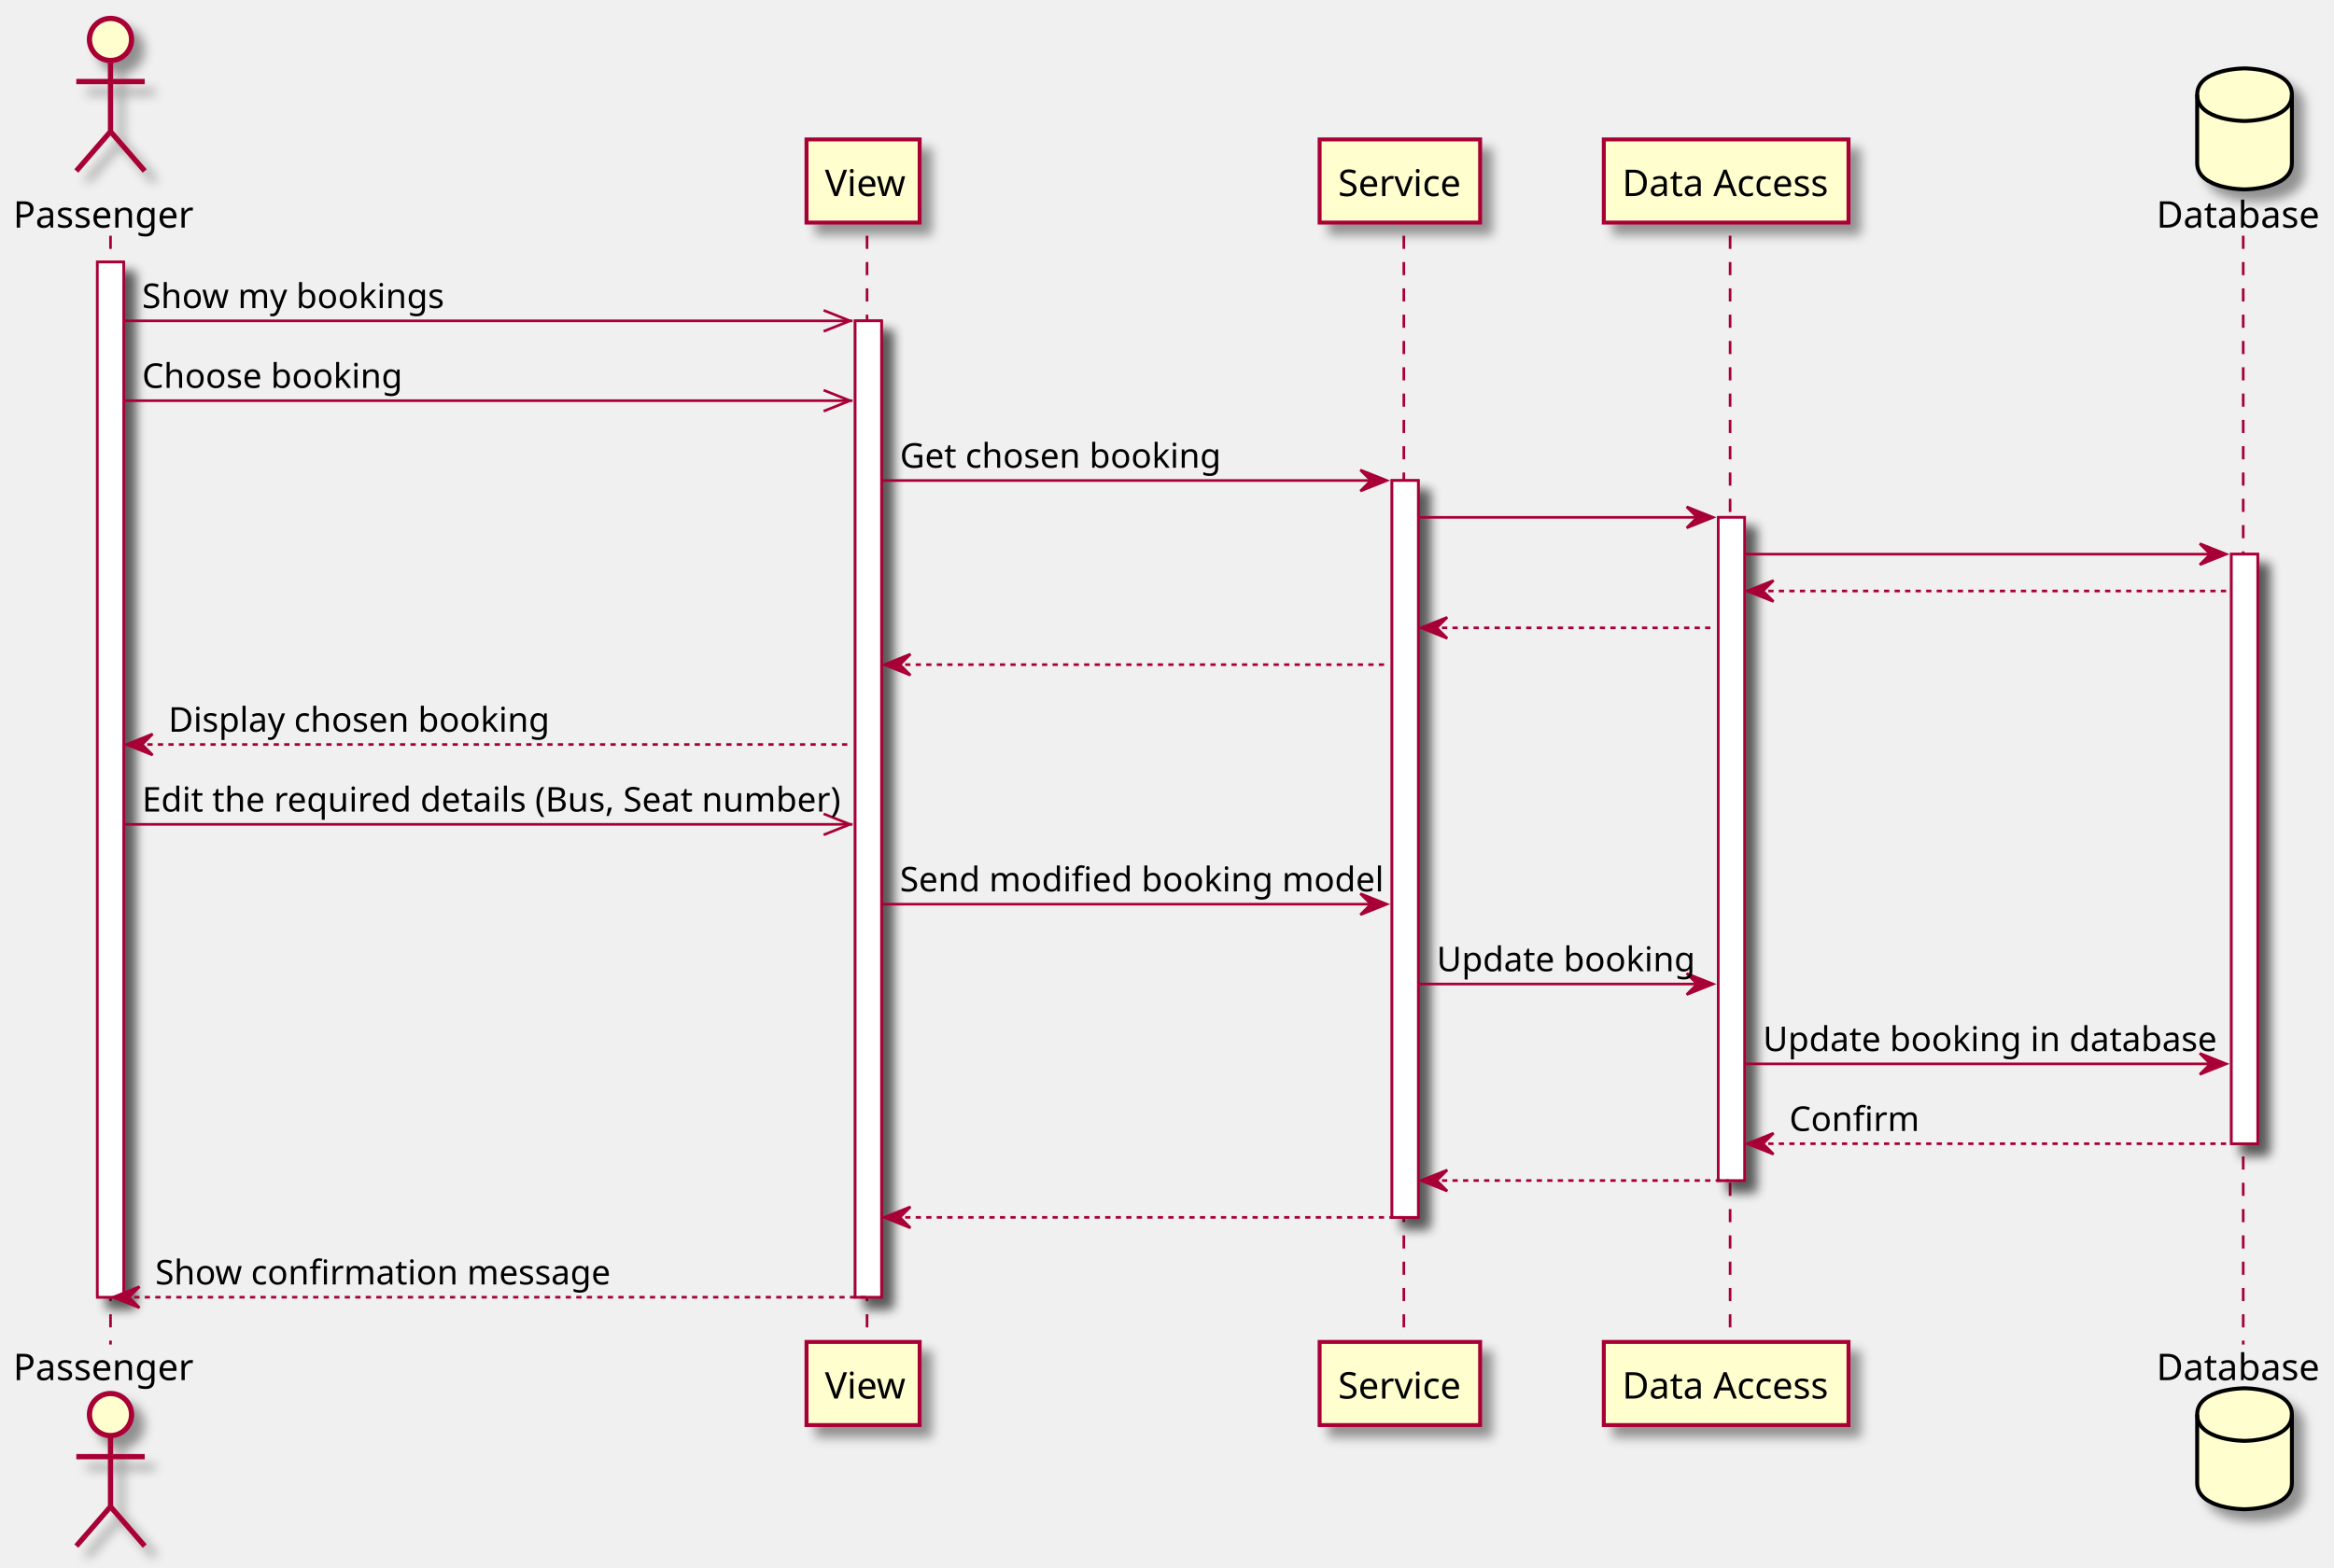
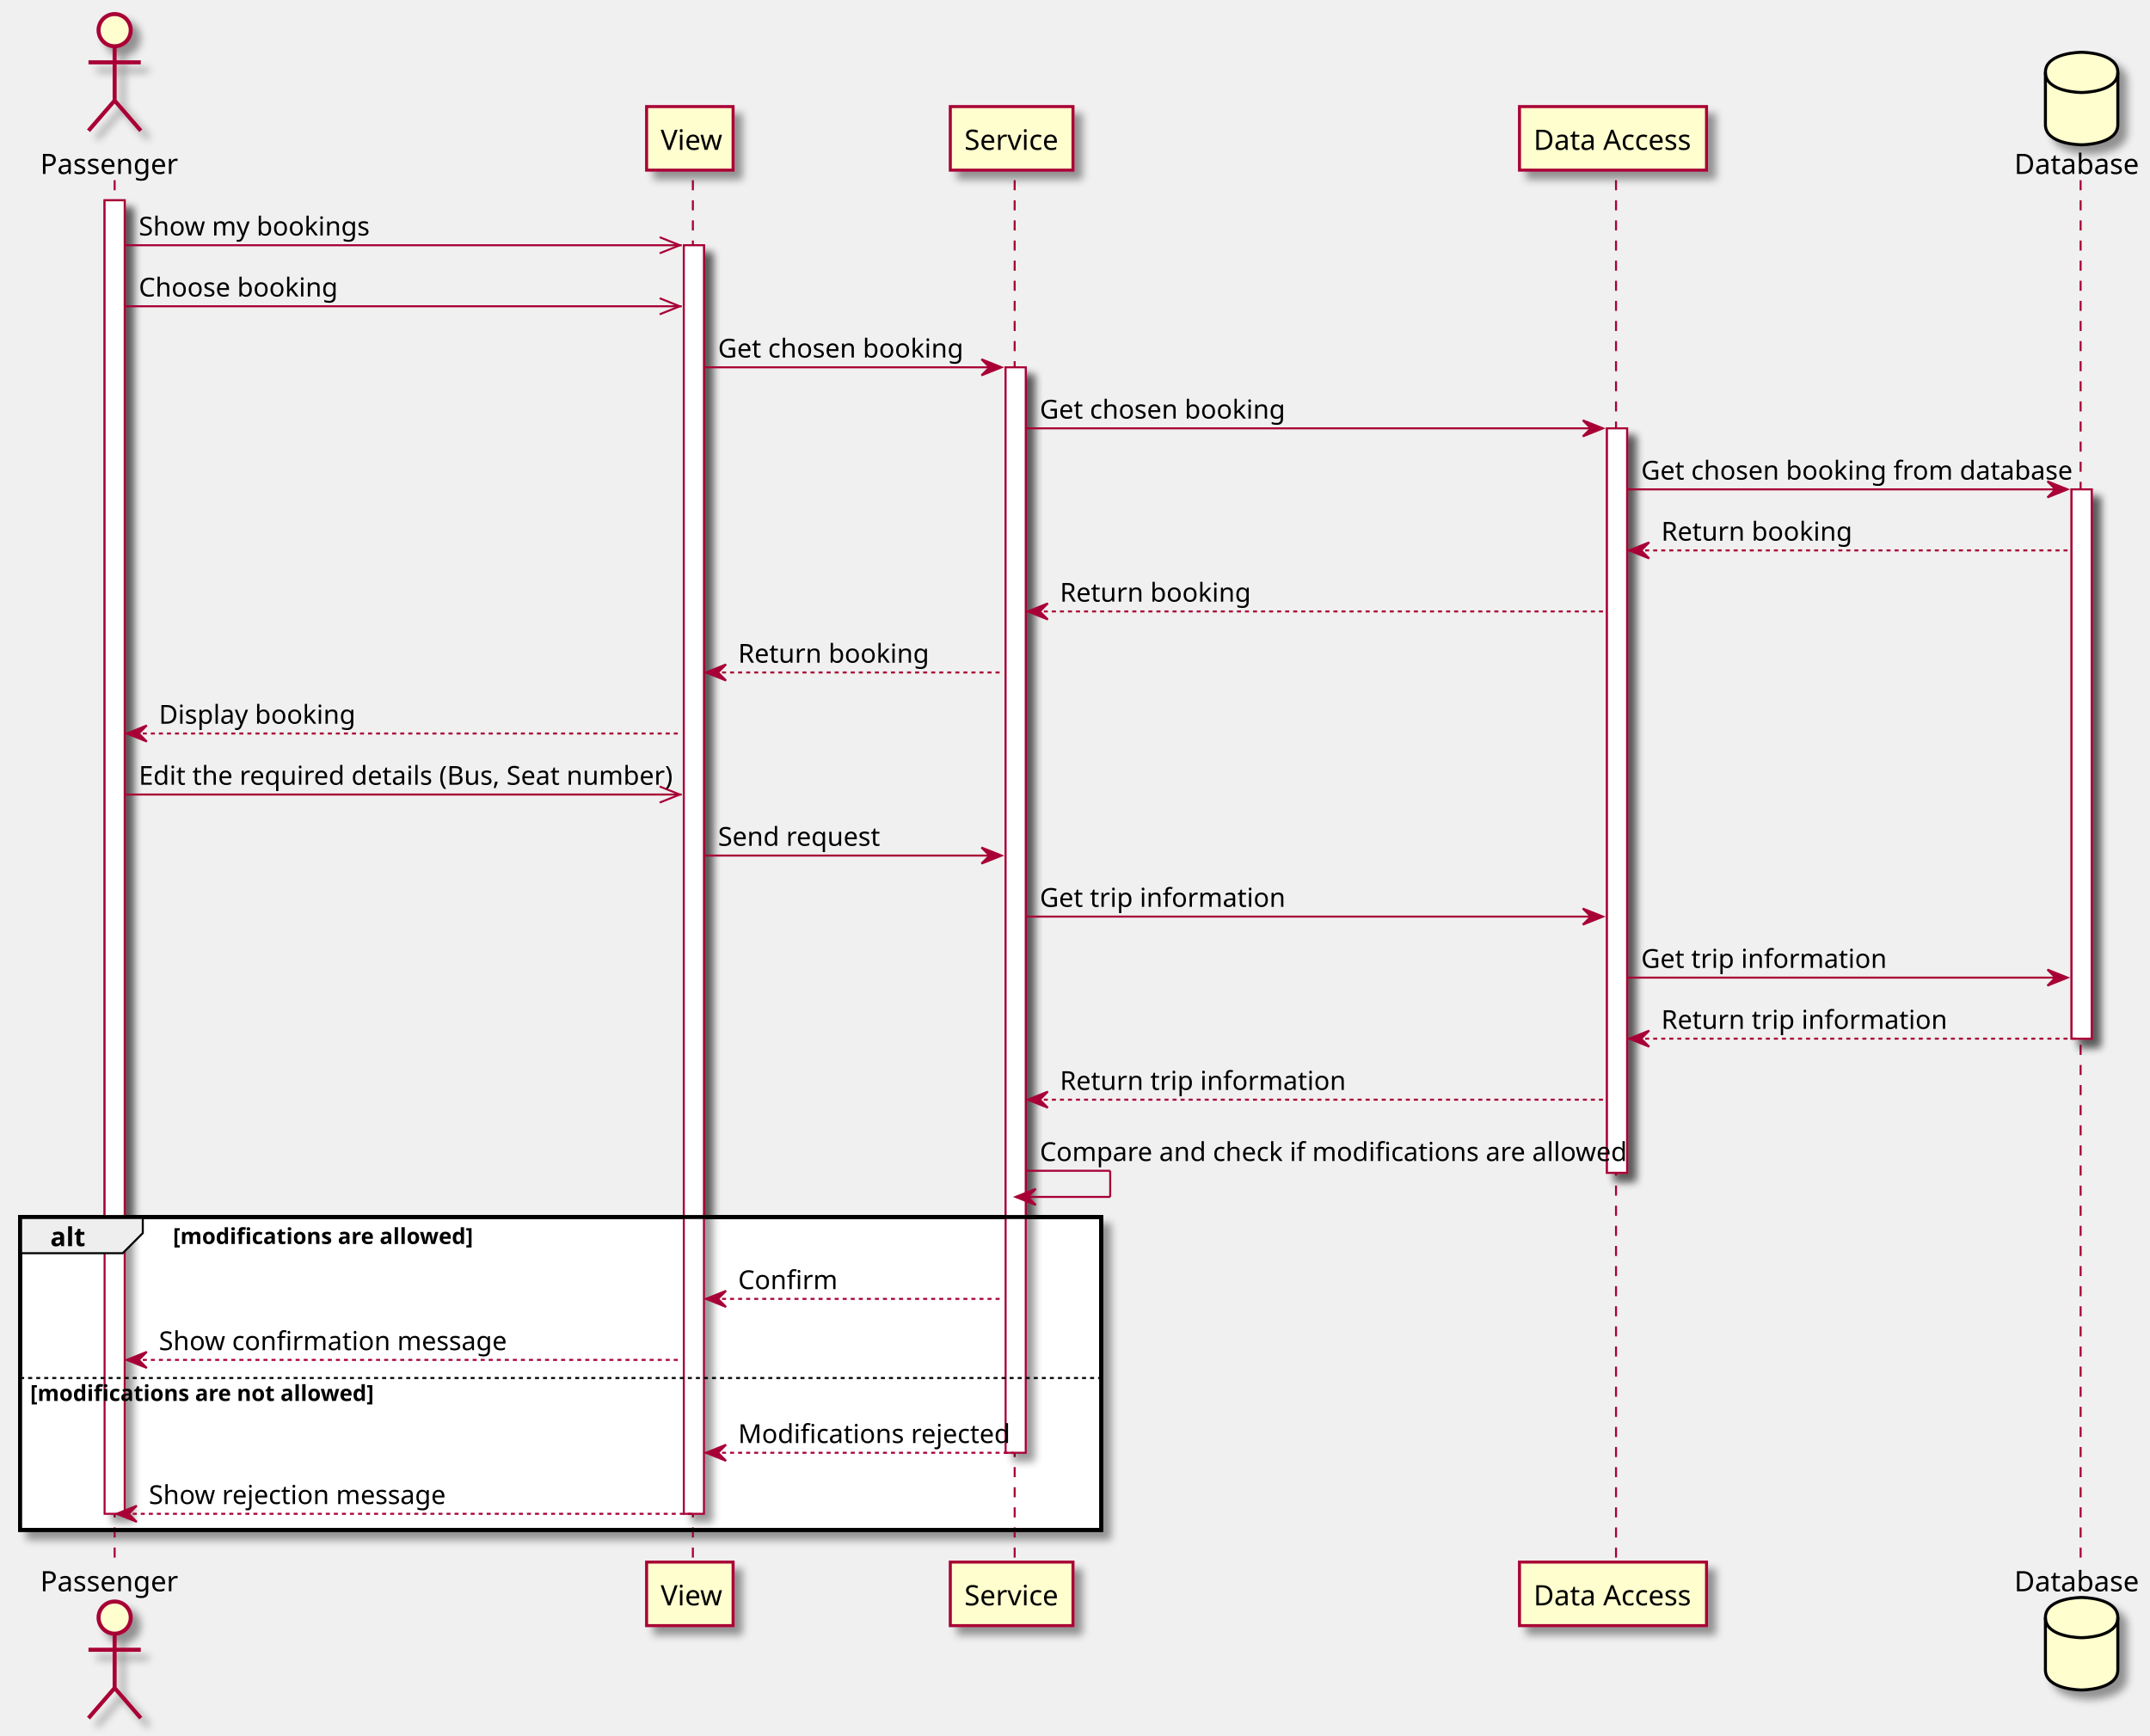
- <svg xmlns="http://www.w3.org/2000/svg" contentScriptType="application/ecmascript" contentStyleType="text/css" height="596px" preserveAspectRatio="none" style="width:887px;height:596px;background:#FFFFFF;" version="1.1" viewBox="0 0 887 596" width="887px" zoomAndPan="magnify">
+ <svg xmlns="http://www.w3.org/2000/svg" contentScriptType="application/ecmascript" contentStyleType="text/css" height="863px" preserveAspectRatio="none" style="width:1069px;height:863px;background:#FFFFFF;" version="1.1" viewBox="0 0 1069 863" width="1069px" zoomAndPan="magnify">
  <defs>
-     <filter height="300%" id="f18ob1acf6u74j" width="300%" x="-1" y="-1">
+     <filter height="300%" id="f1285quz3y24bu" width="300%" x="-1" y="-1">
      <feGaussianBlur result="blurOut" stdDeviation="2.0" />
      <feColorMatrix in="blurOut" result="blurOut2" type="matrix" values="0 0 0 0 0 0 0 0 0 0 0 0 0 0 0 0 0 0 .4 0" />
      <feOffset dx="4.0" dy="4.0" in="blurOut2" result="blurOut3" />
      <feBlend in="SourceGraphic" in2="blurOut3" mode="normal" />
    </filter>
  </defs>
  <g>
-     <rect fill="#FFFFFF" filter="url(#f18ob1acf6u74j)" height="393.516" style="stroke:#A80036;stroke-width:1.0;" width="10" x="37" y="99.609" />
-     <rect fill="#FFFFFF" filter="url(#f18ob1acf6u74j)" height="371.164" style="stroke:#A80036;stroke-width:1.0;" width="10" x="325" y="121.961" />
-     <rect fill="#FFFFFF" filter="url(#f18ob1acf6u74j)" height="280.109" style="stroke:#A80036;stroke-width:1.0;" width="10" x="529" y="182.664" />
-     <rect fill="#FFFFFF" filter="url(#f18ob1acf6u74j)" height="252.109" style="stroke:#A80036;stroke-width:1.0;" width="10" x="653" y="196.664" />
-     <rect fill="#FFFFFF" filter="url(#f18ob1acf6u74j)" height="224.109" style="stroke:#A80036;stroke-width:1.0;" width="10" x="848" y="210.664" />
-     <line style="stroke:#A80036;stroke-width:1.0;stroke-dasharray:5.0,5.0;" x1="42" x2="42" y1="89.609" y2="511.125" />
-     <line style="stroke:#A80036;stroke-width:1.0;stroke-dasharray:5.0,5.0;" x1="329.5" x2="329.5" y1="89.609" y2="511.125" />
-     <line style="stroke:#A80036;stroke-width:1.0;stroke-dasharray:5.0,5.0;" x1="533.5" x2="533.5" y1="89.609" y2="511.125" />
-     <line style="stroke:#A80036;stroke-width:1.0;stroke-dasharray:5.0,5.0;" x1="657.5" x2="657.5" y1="89.609" y2="511.125" />
-     <line style="stroke:#A80036;stroke-width:1.0;stroke-dasharray:5.0,5.0;" x1="852.5" x2="852.5" y1="89.609" y2="511.125" />
-     <text fill="#000000" font-family="sans-serif" font-size="14" lengthAdjust="spacing" textLength="68" x="5" y="86.533">Passenger</text>
-     <ellipse cx="42" cy="15" fill="#FEFECE" filter="url(#f18ob1acf6u74j)" rx="8" ry="8" style="stroke:#A80036;stroke-width:2.0;" />
-     <path d="M42,23 L42,50 M29,31 L55,31 M42,50 L29,65 M42,50 L55,65 " fill="none" filter="url(#f18ob1acf6u74j)" style="stroke:#A80036;stroke-width:2.0;" />
-     <text fill="#000000" font-family="sans-serif" font-size="14" lengthAdjust="spacing" textLength="68" x="5" y="524.658">Passenger</text>
-     <ellipse cx="42" cy="537.734" fill="#FEFECE" filter="url(#f18ob1acf6u74j)" rx="8" ry="8" style="stroke:#A80036;stroke-width:2.0;" />
-     <path d="M42,545.734 L42,572.734 M29,553.734 L55,553.734 M42,572.734 L29,587.734 M42,572.734 L55,587.734 " fill="none" filter="url(#f18ob1acf6u74j)" style="stroke:#A80036;stroke-width:2.0;" />
-     <rect fill="#FEFECE" filter="url(#f18ob1acf6u74j)" height="31.609" style="stroke:#A80036;stroke-width:1.5;" width="43" x="306.5" y="53" />
-     <text fill="#000000" font-family="sans-serif" font-size="14" lengthAdjust="spacing" textLength="29" x="313.5" y="74.533">View</text>
-     <rect fill="#FEFECE" filter="url(#f18ob1acf6u74j)" height="31.609" style="stroke:#A80036;stroke-width:1.5;" width="43" x="306.5" y="510.125" />
-     <text fill="#000000" font-family="sans-serif" font-size="14" lengthAdjust="spacing" textLength="29" x="313.5" y="531.658">View</text>
-     <rect fill="#FEFECE" filter="url(#f18ob1acf6u74j)" height="31.609" style="stroke:#A80036;stroke-width:1.5;" width="61" x="501.5" y="53" />
-     <text fill="#000000" font-family="sans-serif" font-size="14" lengthAdjust="spacing" textLength="47" x="508.5" y="74.533">Service</text>
-     <rect fill="#FEFECE" filter="url(#f18ob1acf6u74j)" height="31.609" style="stroke:#A80036;stroke-width:1.5;" width="61" x="501.5" y="510.125" />
-     <text fill="#000000" font-family="sans-serif" font-size="14" lengthAdjust="spacing" textLength="47" x="508.5" y="531.658">Service</text>
-     <rect fill="#FEFECE" filter="url(#f18ob1acf6u74j)" height="31.609" style="stroke:#A80036;stroke-width:1.5;" width="93" x="609.5" y="53" />
-     <text fill="#000000" font-family="sans-serif" font-size="14" lengthAdjust="spacing" textLength="79" x="616.5" y="74.533">Data Access</text>
-     <rect fill="#FEFECE" filter="url(#f18ob1acf6u74j)" height="31.609" style="stroke:#A80036;stroke-width:1.5;" width="93" x="609.5" y="510.125" />
-     <text fill="#000000" font-family="sans-serif" font-size="14" lengthAdjust="spacing" textLength="79" x="616.5" y="531.658">Data Access</text>
-     <text fill="#000000" font-family="sans-serif" font-size="14" lengthAdjust="spacing" textLength="61" x="819.5" y="86.533">Database</text>
-     <path d="M835,36 C835,26 853,26 853,26 C853,26 871,26 871,36 L871,62 C871,72 853,72 853,72 C853,72 835,72 835,62 L835,36 " fill="#FEFECE" filter="url(#f18ob1acf6u74j)" style="stroke:#000000;stroke-width:1.5;" />
-     <path d="M835,36 C835,46 853,46 853,46 C853,46 871,46 871,36 " fill="none" style="stroke:#000000;stroke-width:1.5;" />
-     <text fill="#000000" font-family="sans-serif" font-size="14" lengthAdjust="spacing" textLength="61" x="819.5" y="524.658">Database</text>
-     <path d="M835,537.734 C835,527.734 853,527.734 853,527.734 C853,527.734 871,527.734 871,537.734 L871,563.734 C871,573.734 853,573.734 853,573.734 C853,573.734 835,573.734 835,563.734 L835,537.734 " fill="#FEFECE" filter="url(#f18ob1acf6u74j)" style="stroke:#000000;stroke-width:1.5;" />
-     <path d="M835,537.734 C835,547.734 853,547.734 853,547.734 C853,547.734 871,547.734 871,537.734 " fill="none" style="stroke:#000000;stroke-width:1.5;" />
-     <rect fill="#FFFFFF" filter="url(#f18ob1acf6u74j)" height="393.516" style="stroke:#A80036;stroke-width:1.0;" width="10" x="37" y="99.609" />
-     <rect fill="#FFFFFF" filter="url(#f18ob1acf6u74j)" height="371.164" style="stroke:#A80036;stroke-width:1.0;" width="10" x="325" y="121.961" />
-     <rect fill="#FFFFFF" filter="url(#f18ob1acf6u74j)" height="280.109" style="stroke:#A80036;stroke-width:1.0;" width="10" x="529" y="182.664" />
-     <rect fill="#FFFFFF" filter="url(#f18ob1acf6u74j)" height="252.109" style="stroke:#A80036;stroke-width:1.0;" width="10" x="653" y="196.664" />
-     <rect fill="#FFFFFF" filter="url(#f18ob1acf6u74j)" height="224.109" style="stroke:#A80036;stroke-width:1.0;" width="10" x="848" y="210.664" />
-     <line style="stroke:#A80036;stroke-width:1.0;" x1="323" x2="313" y1="121.961" y2="117.961" />
-     <line style="stroke:#A80036;stroke-width:1.0;" x1="323" x2="313" y1="121.961" y2="125.961" />
-     <line style="stroke:#A80036;stroke-width:1.0;" x1="47" x2="324" y1="121.961" y2="121.961" />
-     <text fill="#000000" font-family="sans-serif" font-size="13" lengthAdjust="spacing" textLength="110" x="54" y="117.105">Show my bookings</text>
-     <line style="stroke:#A80036;stroke-width:1.0;" x1="323" x2="313" y1="152.312" y2="148.312" />
-     <line style="stroke:#A80036;stroke-width:1.0;" x1="323" x2="313" y1="152.312" y2="156.312" />
-     <line style="stroke:#A80036;stroke-width:1.0;" x1="47" x2="324" y1="152.312" y2="152.312" />
-     <text fill="#000000" font-family="sans-serif" font-size="13" lengthAdjust="spacing" textLength="93" x="54" y="147.456">Choose booking</text>
-     <polygon fill="#A80036" points="517,178.664,527,182.664,517,186.664,521,182.664" style="stroke:#A80036;stroke-width:1.0;" />
-     <line style="stroke:#A80036;stroke-width:1.0;" x1="335" x2="523" y1="182.664" y2="182.664" />
-     <text fill="#000000" font-family="sans-serif" font-size="13" lengthAdjust="spacing" textLength="116" x="342" y="177.808">Get chosen booking</text>
-     <polygon fill="#A80036" points="641,192.664,651,196.664,641,200.664,645,196.664" style="stroke:#A80036;stroke-width:1.0;" />
-     <line style="stroke:#A80036;stroke-width:1.0;" x1="539" x2="647" y1="196.664" y2="196.664" />
-     <polygon fill="#A80036" points="836,206.664,846,210.664,836,214.664,840,210.664" style="stroke:#A80036;stroke-width:1.0;" />
-     <line style="stroke:#A80036;stroke-width:1.0;" x1="663" x2="842" y1="210.664" y2="210.664" />
-     <polygon fill="#A80036" points="674,220.664,664,224.664,674,228.664,670,224.664" style="stroke:#A80036;stroke-width:1.0;" />
-     <line style="stroke:#A80036;stroke-width:1.0;stroke-dasharray:2.0,2.0;" x1="668" x2="847" y1="224.664" y2="224.664" />
-     <polygon fill="#A80036" points="550,234.664,540,238.664,550,242.664,546,238.664" style="stroke:#A80036;stroke-width:1.0;" />
-     <line style="stroke:#A80036;stroke-width:1.0;stroke-dasharray:2.0,2.0;" x1="544" x2="652" y1="238.664" y2="238.664" />
-     <polygon fill="#A80036" points="346,248.664,336,252.664,346,256.664,342,252.664" style="stroke:#A80036;stroke-width:1.0;" />
-     <line style="stroke:#A80036;stroke-width:1.0;stroke-dasharray:2.0,2.0;" x1="340" x2="528" y1="252.664" y2="252.664" />
-     <polygon fill="#A80036" points="58,279.016,48,283.016,58,287.016,54,283.016" style="stroke:#A80036;stroke-width:1.0;" />
-     <line style="stroke:#A80036;stroke-width:1.0;stroke-dasharray:2.0,2.0;" x1="52" x2="324" y1="283.016" y2="283.016" />
-     <text fill="#000000" font-family="sans-serif" font-size="13" lengthAdjust="spacing" textLength="138" x="64" y="278.159">Display chosen booking</text>
-     <line style="stroke:#A80036;stroke-width:1.0;" x1="323" x2="313" y1="313.367" y2="309.367" />
-     <line style="stroke:#A80036;stroke-width:1.0;" x1="323" x2="313" y1="313.367" y2="317.367" />
-     <line style="stroke:#A80036;stroke-width:1.0;" x1="47" x2="324" y1="313.367" y2="313.367" />
-     <text fill="#000000" font-family="sans-serif" font-size="13" lengthAdjust="spacing" textLength="254" x="54" y="308.511">Edit the required details (Bus, Seat number)</text>
-     <polygon fill="#A80036" points="517,339.719,527,343.719,517,347.719,521,343.719" style="stroke:#A80036;stroke-width:1.0;" />
-     <line style="stroke:#A80036;stroke-width:1.0;" x1="335" x2="523" y1="343.719" y2="343.719" />
-     <text fill="#000000" font-family="sans-serif" font-size="13" lengthAdjust="spacing" textLength="170" x="342" y="338.862">Send modified booking model</text>
-     <polygon fill="#A80036" points="641,370.07,651,374.07,641,378.07,645,374.07" style="stroke:#A80036;stroke-width:1.0;" />
-     <line style="stroke:#A80036;stroke-width:1.0;" x1="539" x2="647" y1="374.07" y2="374.07" />
-     <text fill="#000000" font-family="sans-serif" font-size="13" lengthAdjust="spacing" textLength="90" x="546" y="369.214">Update booking</text>
-     <polygon fill="#A80036" points="836,400.422,846,404.422,836,408.422,840,404.422" style="stroke:#A80036;stroke-width:1.0;" />
-     <line style="stroke:#A80036;stroke-width:1.0;" x1="663" x2="842" y1="404.422" y2="404.422" />
-     <text fill="#000000" font-family="sans-serif" font-size="13" lengthAdjust="spacing" textLength="161" x="670" y="399.565">Update booking in database</text>
-     <polygon fill="#A80036" points="674,430.773,664,434.773,674,438.773,670,434.773" style="stroke:#A80036;stroke-width:1.0;" />
-     <line style="stroke:#A80036;stroke-width:1.0;stroke-dasharray:2.0,2.0;" x1="668" x2="852" y1="434.773" y2="434.773" />
-     <text fill="#000000" font-family="sans-serif" font-size="13" lengthAdjust="spacing" textLength="44" x="680" y="429.917">Confirm</text>
-     <polygon fill="#A80036" points="550,444.773,540,448.773,550,452.773,546,448.773" style="stroke:#A80036;stroke-width:1.0;" />
-     <line style="stroke:#A80036;stroke-width:1.0;stroke-dasharray:2.0,2.0;" x1="544" x2="657" y1="448.773" y2="448.773" />
-     <polygon fill="#A80036" points="346,458.773,336,462.773,346,466.773,342,462.773" style="stroke:#A80036;stroke-width:1.0;" />
-     <line style="stroke:#A80036;stroke-width:1.0;stroke-dasharray:2.0,2.0;" x1="340" x2="533" y1="462.773" y2="462.773" />
-     <polygon fill="#A80036" points="53,489.125,43,493.125,53,497.125,49,493.125" style="stroke:#A80036;stroke-width:1.0;" />
-     <line style="stroke:#A80036;stroke-width:1.0;stroke-dasharray:2.0,2.0;" x1="47" x2="329" y1="493.125" y2="493.125" />
-     <text fill="#000000" font-family="sans-serif" font-size="13" lengthAdjust="spacing" textLength="163" x="59" y="488.269">Show confirmation message</text>
+     <rect fill="#FFFFFF" filter="url(#f1285quz3y24bu)" height="653.219" style="stroke:#A80036;stroke-width:1.0;" width="10" x="52" y="99.609" />
+     <rect fill="#FFFFFF" filter="url(#f1285quz3y24bu)" height="630.867" style="stroke:#A80036;stroke-width:1.0;" width="10" x="340" y="121.961" />
+     <rect fill="#FFFFFF" filter="url(#f1285quz3y24bu)" height="539.812" style="stroke:#A80036;stroke-width:1.0;" width="10" x="500" y="182.664" />
+     <rect fill="#FFFFFF" filter="url(#f1285quz3y24bu)" height="370.219" style="stroke:#A80036;stroke-width:1.0;" width="10" x="799" y="213.016" />
+     <rect fill="#FFFFFF" filter="url(#f1285quz3y24bu)" height="273.164" style="stroke:#A80036;stroke-width:1.0;" width="10" x="1030" y="243.367" />
+     <rect fill="#FFFFFF" filter="url(#f1285quz3y24bu)" height="155.594" style="stroke:#000000;stroke-width:2.0;" width="537.5" x="10" y="605.234" />
+     <rect fill="#FFFFFF" height="76.539" style="stroke:none;stroke-width:1.0;" width="537.5" x="10" y="684.289" />
+     <line style="stroke:#A80036;stroke-width:1.0;stroke-dasharray:5.0,5.0;" x1="57" x2="57" y1="89.609" y2="777.828" />
+     <line style="stroke:#A80036;stroke-width:1.0;stroke-dasharray:5.0,5.0;" x1="344.5" x2="344.5" y1="89.609" y2="777.828" />
+     <line style="stroke:#A80036;stroke-width:1.0;stroke-dasharray:5.0,5.0;" x1="504.5" x2="504.5" y1="89.609" y2="777.828" />
+     <line style="stroke:#A80036;stroke-width:1.0;stroke-dasharray:5.0,5.0;" x1="803.5" x2="803.5" y1="89.609" y2="777.828" />
+     <line style="stroke:#A80036;stroke-width:1.0;stroke-dasharray:5.0,5.0;" x1="1034.5" x2="1034.5" y1="89.609" y2="777.828" />
+     <text fill="#000000" font-family="sans-serif" font-size="14" lengthAdjust="spacing" textLength="68" x="20" y="86.533">Passenger</text>
+     <ellipse cx="57" cy="15" fill="#FEFECE" filter="url(#f1285quz3y24bu)" rx="8" ry="8" style="stroke:#A80036;stroke-width:2.0;" />
+     <path d="M57,23 L57,50 M44,31 L70,31 M57,50 L44,65 M57,50 L70,65 " fill="none" filter="url(#f1285quz3y24bu)" style="stroke:#A80036;stroke-width:2.0;" />
+     <text fill="#000000" font-family="sans-serif" font-size="14" lengthAdjust="spacing" textLength="68" x="20" y="791.361">Passenger</text>
+     <ellipse cx="57" cy="804.438" fill="#FEFECE" filter="url(#f1285quz3y24bu)" rx="8" ry="8" style="stroke:#A80036;stroke-width:2.0;" />
+     <path d="M57,812.438 L57,839.438 M44,820.438 L70,820.438 M57,839.438 L44,854.438 M57,839.438 L70,854.438 " fill="none" filter="url(#f1285quz3y24bu)" style="stroke:#A80036;stroke-width:2.0;" />
+     <rect fill="#FEFECE" filter="url(#f1285quz3y24bu)" height="31.609" style="stroke:#A80036;stroke-width:1.5;" width="43" x="321.5" y="53" />
+     <text fill="#000000" font-family="sans-serif" font-size="14" lengthAdjust="spacing" textLength="29" x="328.5" y="74.533">View</text>
+     <rect fill="#FEFECE" filter="url(#f1285quz3y24bu)" height="31.609" style="stroke:#A80036;stroke-width:1.5;" width="43" x="321.5" y="776.828" />
+     <text fill="#000000" font-family="sans-serif" font-size="14" lengthAdjust="spacing" textLength="29" x="328.5" y="798.361">View</text>
+     <rect fill="#FEFECE" filter="url(#f1285quz3y24bu)" height="31.609" style="stroke:#A80036;stroke-width:1.5;" width="61" x="472.5" y="53" />
+     <text fill="#000000" font-family="sans-serif" font-size="14" lengthAdjust="spacing" textLength="47" x="479.5" y="74.533">Service</text>
+     <rect fill="#FEFECE" filter="url(#f1285quz3y24bu)" height="31.609" style="stroke:#A80036;stroke-width:1.5;" width="61" x="472.5" y="776.828" />
+     <text fill="#000000" font-family="sans-serif" font-size="14" lengthAdjust="spacing" textLength="47" x="479.5" y="798.361">Service</text>
+     <rect fill="#FEFECE" filter="url(#f1285quz3y24bu)" height="31.609" style="stroke:#A80036;stroke-width:1.5;" width="93" x="755.5" y="53" />
+     <text fill="#000000" font-family="sans-serif" font-size="14" lengthAdjust="spacing" textLength="79" x="762.5" y="74.533">Data Access</text>
+     <rect fill="#FEFECE" filter="url(#f1285quz3y24bu)" height="31.609" style="stroke:#A80036;stroke-width:1.5;" width="93" x="755.5" y="776.828" />
+     <text fill="#000000" font-family="sans-serif" font-size="14" lengthAdjust="spacing" textLength="79" x="762.5" y="798.361">Data Access</text>
+     <text fill="#000000" font-family="sans-serif" font-size="14" lengthAdjust="spacing" textLength="61" x="1001.5" y="86.533">Database</text>
+     <path d="M1017,36 C1017,26 1035,26 1035,26 C1035,26 1053,26 1053,36 L1053,62 C1053,72 1035,72 1035,72 C1035,72 1017,72 1017,62 L1017,36 " fill="#FEFECE" filter="url(#f1285quz3y24bu)" style="stroke:#000000;stroke-width:1.5;" />
+     <path d="M1017,36 C1017,46 1035,46 1035,46 C1035,46 1053,46 1053,36 " fill="none" style="stroke:#000000;stroke-width:1.5;" />
+     <text fill="#000000" font-family="sans-serif" font-size="14" lengthAdjust="spacing" textLength="61" x="1001.5" y="791.361">Database</text>
+     <path d="M1017,804.438 C1017,794.438 1035,794.438 1035,794.438 C1035,794.438 1053,794.438 1053,804.438 L1053,830.438 C1053,840.438 1035,840.438 1035,840.438 C1035,840.438 1017,840.438 1017,830.438 L1017,804.438 " fill="#FEFECE" filter="url(#f1285quz3y24bu)" style="stroke:#000000;stroke-width:1.5;" />
+     <path d="M1017,804.438 C1017,814.438 1035,814.438 1035,814.438 C1035,814.438 1053,814.438 1053,804.438 " fill="none" style="stroke:#000000;stroke-width:1.5;" />
+     <rect fill="#FFFFFF" filter="url(#f1285quz3y24bu)" height="653.219" style="stroke:#A80036;stroke-width:1.0;" width="10" x="52" y="99.609" />
+     <rect fill="#FFFFFF" filter="url(#f1285quz3y24bu)" height="630.867" style="stroke:#A80036;stroke-width:1.0;" width="10" x="340" y="121.961" />
+     <rect fill="#FFFFFF" filter="url(#f1285quz3y24bu)" height="539.812" style="stroke:#A80036;stroke-width:1.0;" width="10" x="500" y="182.664" />
+     <rect fill="#FFFFFF" filter="url(#f1285quz3y24bu)" height="370.219" style="stroke:#A80036;stroke-width:1.0;" width="10" x="799" y="213.016" />
+     <rect fill="#FFFFFF" filter="url(#f1285quz3y24bu)" height="273.164" style="stroke:#A80036;stroke-width:1.0;" width="10" x="1030" y="243.367" />
+     <line style="stroke:#A80036;stroke-width:1.0;" x1="338" x2="328" y1="121.961" y2="117.961" />
+     <line style="stroke:#A80036;stroke-width:1.0;" x1="338" x2="328" y1="121.961" y2="125.961" />
+     <line style="stroke:#A80036;stroke-width:1.0;" x1="62" x2="339" y1="121.961" y2="121.961" />
+     <text fill="#000000" font-family="sans-serif" font-size="13" lengthAdjust="spacing" textLength="110" x="69" y="117.105">Show my bookings</text>
+     <line style="stroke:#A80036;stroke-width:1.0;" x1="338" x2="328" y1="152.312" y2="148.312" />
+     <line style="stroke:#A80036;stroke-width:1.0;" x1="338" x2="328" y1="152.312" y2="156.312" />
+     <line style="stroke:#A80036;stroke-width:1.0;" x1="62" x2="339" y1="152.312" y2="152.312" />
+     <text fill="#000000" font-family="sans-serif" font-size="13" lengthAdjust="spacing" textLength="93" x="69" y="147.456">Choose booking</text>
+     <polygon fill="#A80036" points="488,178.664,498,182.664,488,186.664,492,182.664" style="stroke:#A80036;stroke-width:1.0;" />
+     <line style="stroke:#A80036;stroke-width:1.0;" x1="350" x2="494" y1="182.664" y2="182.664" />
+     <text fill="#000000" font-family="sans-serif" font-size="13" lengthAdjust="spacing" textLength="116" x="357" y="177.808">Get chosen booking</text>
+     <polygon fill="#A80036" points="787,209.016,797,213.016,787,217.016,791,213.016" style="stroke:#A80036;stroke-width:1.0;" />
+     <line style="stroke:#A80036;stroke-width:1.0;" x1="510" x2="793" y1="213.016" y2="213.016" />
+     <text fill="#000000" font-family="sans-serif" font-size="13" lengthAdjust="spacing" textLength="116" x="517" y="208.159">Get chosen booking</text>
+     <polygon fill="#A80036" points="1018,239.367,1028,243.367,1018,247.367,1022,243.367" style="stroke:#A80036;stroke-width:1.0;" />
+     <line style="stroke:#A80036;stroke-width:1.0;" x1="809" x2="1024" y1="243.367" y2="243.367" />
+     <text fill="#000000" font-family="sans-serif" font-size="13" lengthAdjust="spacing" textLength="202" x="816" y="238.511">Get chosen booking from database</text>
+     <polygon fill="#A80036" points="820,269.719,810,273.719,820,277.719,816,273.719" style="stroke:#A80036;stroke-width:1.0;" />
+     <line style="stroke:#A80036;stroke-width:1.0;stroke-dasharray:2.0,2.0;" x1="814" x2="1029" y1="273.719" y2="273.719" />
+     <text fill="#000000" font-family="sans-serif" font-size="13" lengthAdjust="spacing" textLength="87" x="826" y="268.862">Return booking</text>
+     <polygon fill="#A80036" points="521,300.07,511,304.07,521,308.07,517,304.07" style="stroke:#A80036;stroke-width:1.0;" />
+     <line style="stroke:#A80036;stroke-width:1.0;stroke-dasharray:2.0,2.0;" x1="515" x2="798" y1="304.07" y2="304.07" />
+     <text fill="#000000" font-family="sans-serif" font-size="13" lengthAdjust="spacing" textLength="87" x="527" y="299.214">Return booking</text>
+     <polygon fill="#A80036" points="361,330.422,351,334.422,361,338.422,357,334.422" style="stroke:#A80036;stroke-width:1.0;" />
+     <line style="stroke:#A80036;stroke-width:1.0;stroke-dasharray:2.0,2.0;" x1="355" x2="499" y1="334.422" y2="334.422" />
+     <text fill="#000000" font-family="sans-serif" font-size="13" lengthAdjust="spacing" textLength="87" x="367" y="329.565">Return booking</text>
+     <polygon fill="#A80036" points="73,360.773,63,364.773,73,368.773,69,364.773" style="stroke:#A80036;stroke-width:1.0;" />
+     <line style="stroke:#A80036;stroke-width:1.0;stroke-dasharray:2.0,2.0;" x1="67" x2="339" y1="364.773" y2="364.773" />
+     <text fill="#000000" font-family="sans-serif" font-size="13" lengthAdjust="spacing" textLength="92" x="79" y="359.917">Display booking</text>
+     <line style="stroke:#A80036;stroke-width:1.0;" x1="338" x2="328" y1="395.125" y2="391.125" />
+     <line style="stroke:#A80036;stroke-width:1.0;" x1="338" x2="328" y1="395.125" y2="399.125" />
+     <line style="stroke:#A80036;stroke-width:1.0;" x1="62" x2="339" y1="395.125" y2="395.125" />
+     <text fill="#000000" font-family="sans-serif" font-size="13" lengthAdjust="spacing" textLength="254" x="69" y="390.269">Edit the required details (Bus, Seat number)</text>
+     <polygon fill="#A80036" points="488,421.477,498,425.477,488,429.477,492,425.477" style="stroke:#A80036;stroke-width:1.0;" />
+     <line style="stroke:#A80036;stroke-width:1.0;" x1="350" x2="494" y1="425.477" y2="425.477" />
+     <text fill="#000000" font-family="sans-serif" font-size="13" lengthAdjust="spacing" textLength="77" x="357" y="420.62">Send request</text>
+     <polygon fill="#A80036" points="787,451.828,797,455.828,787,459.828,791,455.828" style="stroke:#A80036;stroke-width:1.0;" />
+     <line style="stroke:#A80036;stroke-width:1.0;" x1="510" x2="793" y1="455.828" y2="455.828" />
+     <text fill="#000000" font-family="sans-serif" font-size="13" lengthAdjust="spacing" textLength="110" x="517" y="450.972">Get trip information</text>
+     <polygon fill="#A80036" points="1018,482.18,1028,486.18,1018,490.18,1022,486.18" style="stroke:#A80036;stroke-width:1.0;" />
+     <line style="stroke:#A80036;stroke-width:1.0;" x1="809" x2="1024" y1="486.18" y2="486.18" />
+     <text fill="#000000" font-family="sans-serif" font-size="13" lengthAdjust="spacing" textLength="110" x="816" y="481.323">Get trip information</text>
+     <polygon fill="#A80036" points="820,512.531,810,516.531,820,520.531,816,516.531" style="stroke:#A80036;stroke-width:1.0;" />
+     <line style="stroke:#A80036;stroke-width:1.0;stroke-dasharray:2.0,2.0;" x1="814" x2="1034" y1="516.531" y2="516.531" />
+     <text fill="#000000" font-family="sans-serif" font-size="13" lengthAdjust="spacing" textLength="127" x="826" y="511.675">Return trip information</text>
+     <polygon fill="#A80036" points="521,542.883,511,546.883,521,550.883,517,546.883" style="stroke:#A80036;stroke-width:1.0;" />
+     <line style="stroke:#A80036;stroke-width:1.0;stroke-dasharray:2.0,2.0;" x1="515" x2="798" y1="546.883" y2="546.883" />
+     <text fill="#000000" font-family="sans-serif" font-size="13" lengthAdjust="spacing" textLength="127" x="527" y="542.026">Return trip information</text>
+     <line style="stroke:#A80036;stroke-width:1.0;" x1="510" x2="552" y1="582.234" y2="582.234" />
+     <line style="stroke:#A80036;stroke-width:1.0;" x1="552" x2="552" y1="582.234" y2="595.234" />
+     <line style="stroke:#A80036;stroke-width:1.0;" x1="505" x2="552" y1="595.234" y2="595.234" />
+     <polygon fill="#A80036" points="515,591.234,505,595.234,515,599.234,511,595.234" style="stroke:#A80036;stroke-width:1.0;" />
+     <text fill="#000000" font-family="sans-serif" font-size="13" lengthAdjust="spacing" textLength="275" x="517" y="577.378">Compare and check if modifications are allowed</text>
+     <path d="M10,605.234 L71,605.234 L71,613.234 L61,623.234 L10,623.234 L10,605.234 " fill="#EEEEEE" style="stroke:#000000;stroke-width:1.0;" />
+     <rect fill="none" height="155.594" style="stroke:#000000;stroke-width:2.0;" width="537.5" x="10" y="605.234" />
+     <text fill="#000000" font-family="sans-serif" font-size="13" font-weight="bold" lengthAdjust="spacing" textLength="16" x="25" y="619.73">alt</text>
+     <text fill="#000000" font-family="sans-serif" font-size="11" font-weight="bold" lengthAdjust="spacing" textLength="150" x="86" y="618.653">[modifications are allowed]</text>
+     <polygon fill="#A80036" points="361,641.938,351,645.938,361,649.938,357,645.938" style="stroke:#A80036;stroke-width:1.0;" />
+     <line style="stroke:#A80036;stroke-width:1.0;stroke-dasharray:2.0,2.0;" x1="355" x2="499" y1="645.938" y2="645.938" />
+     <text fill="#000000" font-family="sans-serif" font-size="13" lengthAdjust="spacing" textLength="44" x="367" y="641.081">Confirm</text>
+     <polygon fill="#A80036" points="73,672.289,63,676.289,73,680.289,69,676.289" style="stroke:#A80036;stroke-width:1.0;" />
+     <line style="stroke:#A80036;stroke-width:1.0;stroke-dasharray:2.0,2.0;" x1="67" x2="339" y1="676.289" y2="676.289" />
+     <text fill="#000000" font-family="sans-serif" font-size="13" lengthAdjust="spacing" textLength="163" x="79" y="671.433">Show confirmation message</text>
+     <line style="stroke:#000000;stroke-width:1.0;stroke-dasharray:2.0,2.0;" x1="10" x2="547.5" y1="685.289" y2="685.289" />
+     <text fill="#000000" font-family="sans-serif" font-size="11" font-weight="bold" lengthAdjust="spacing" textLength="171" x="15" y="696.708">[modifications are not allowed]</text>
+     <polygon fill="#A80036" points="361,718.477,351,722.477,361,726.477,357,722.477" style="stroke:#A80036;stroke-width:1.0;" />
+     <line style="stroke:#A80036;stroke-width:1.0;stroke-dasharray:2.0,2.0;" x1="355" x2="504" y1="722.477" y2="722.477" />
+     <text fill="#000000" font-family="sans-serif" font-size="13" lengthAdjust="spacing" textLength="126" x="367" y="717.62">Modifications rejected</text>
+     <polygon fill="#A80036" points="68,748.828,58,752.828,68,756.828,64,752.828" style="stroke:#A80036;stroke-width:1.0;" />
+     <line style="stroke:#A80036;stroke-width:1.0;stroke-dasharray:2.0,2.0;" x1="62" x2="344" y1="752.828" y2="752.828" />
+     <text fill="#000000" font-family="sans-serif" font-size="13" lengthAdjust="spacing" textLength="142" x="74" y="747.972">Show rejection message</text>
  </g>
</svg>
